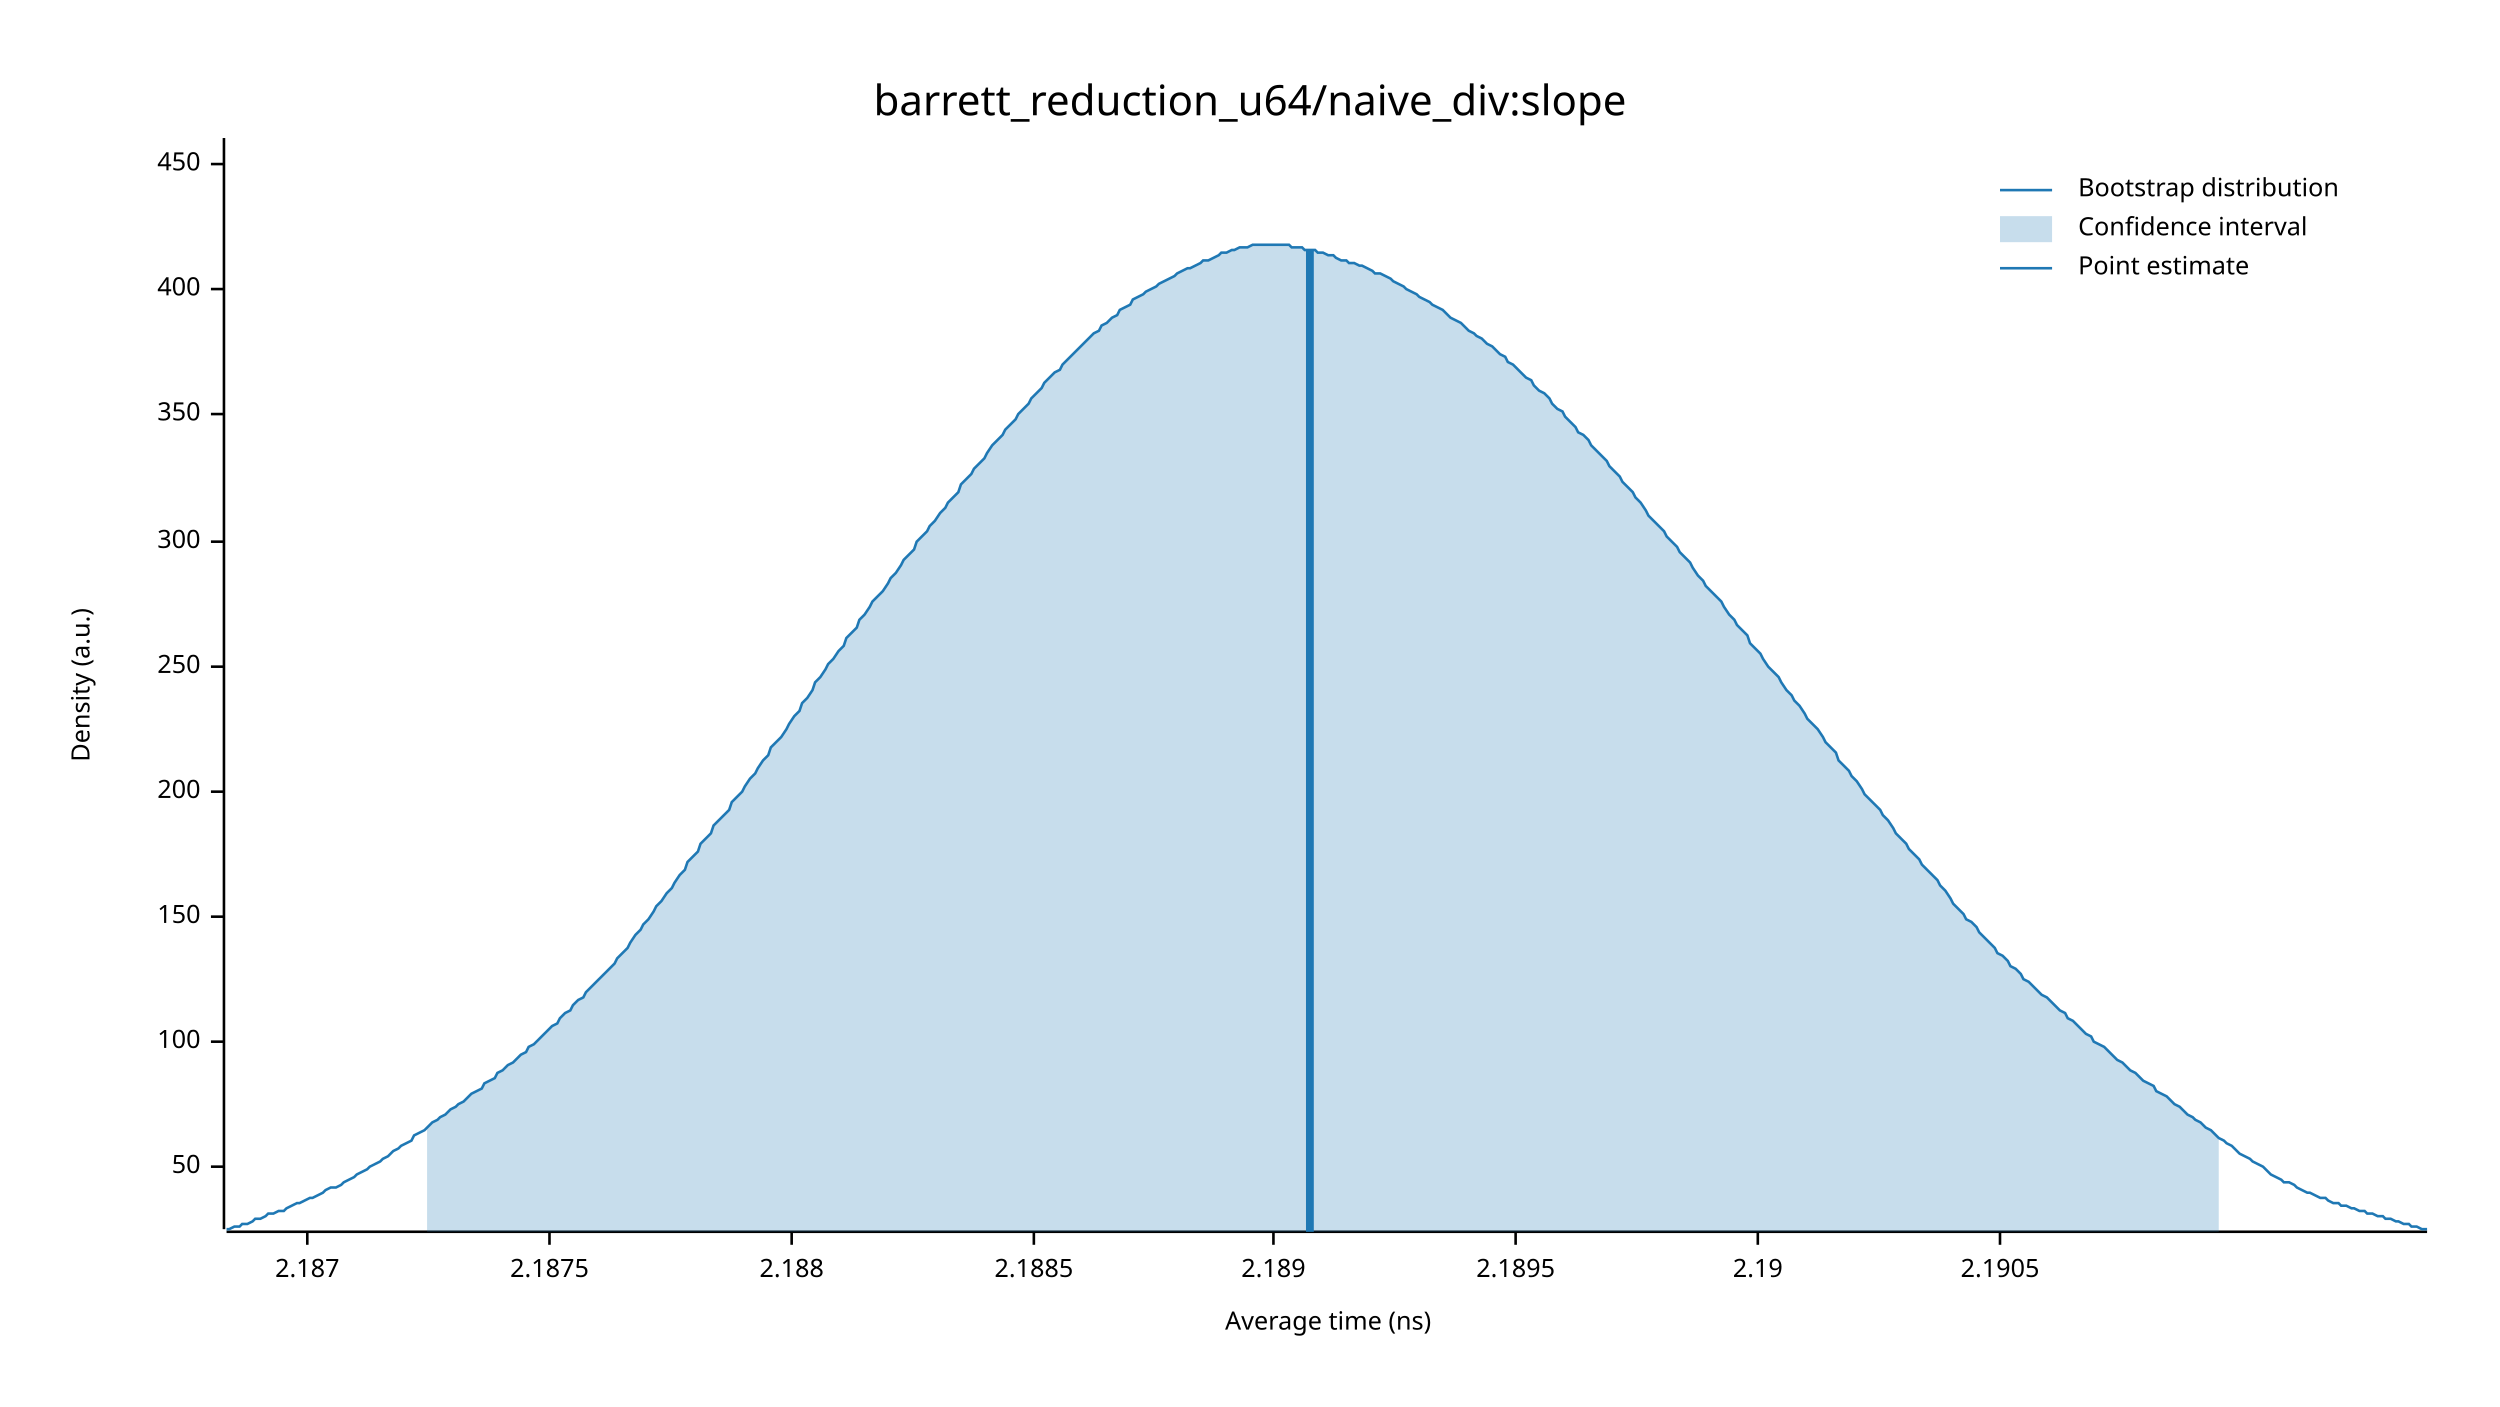
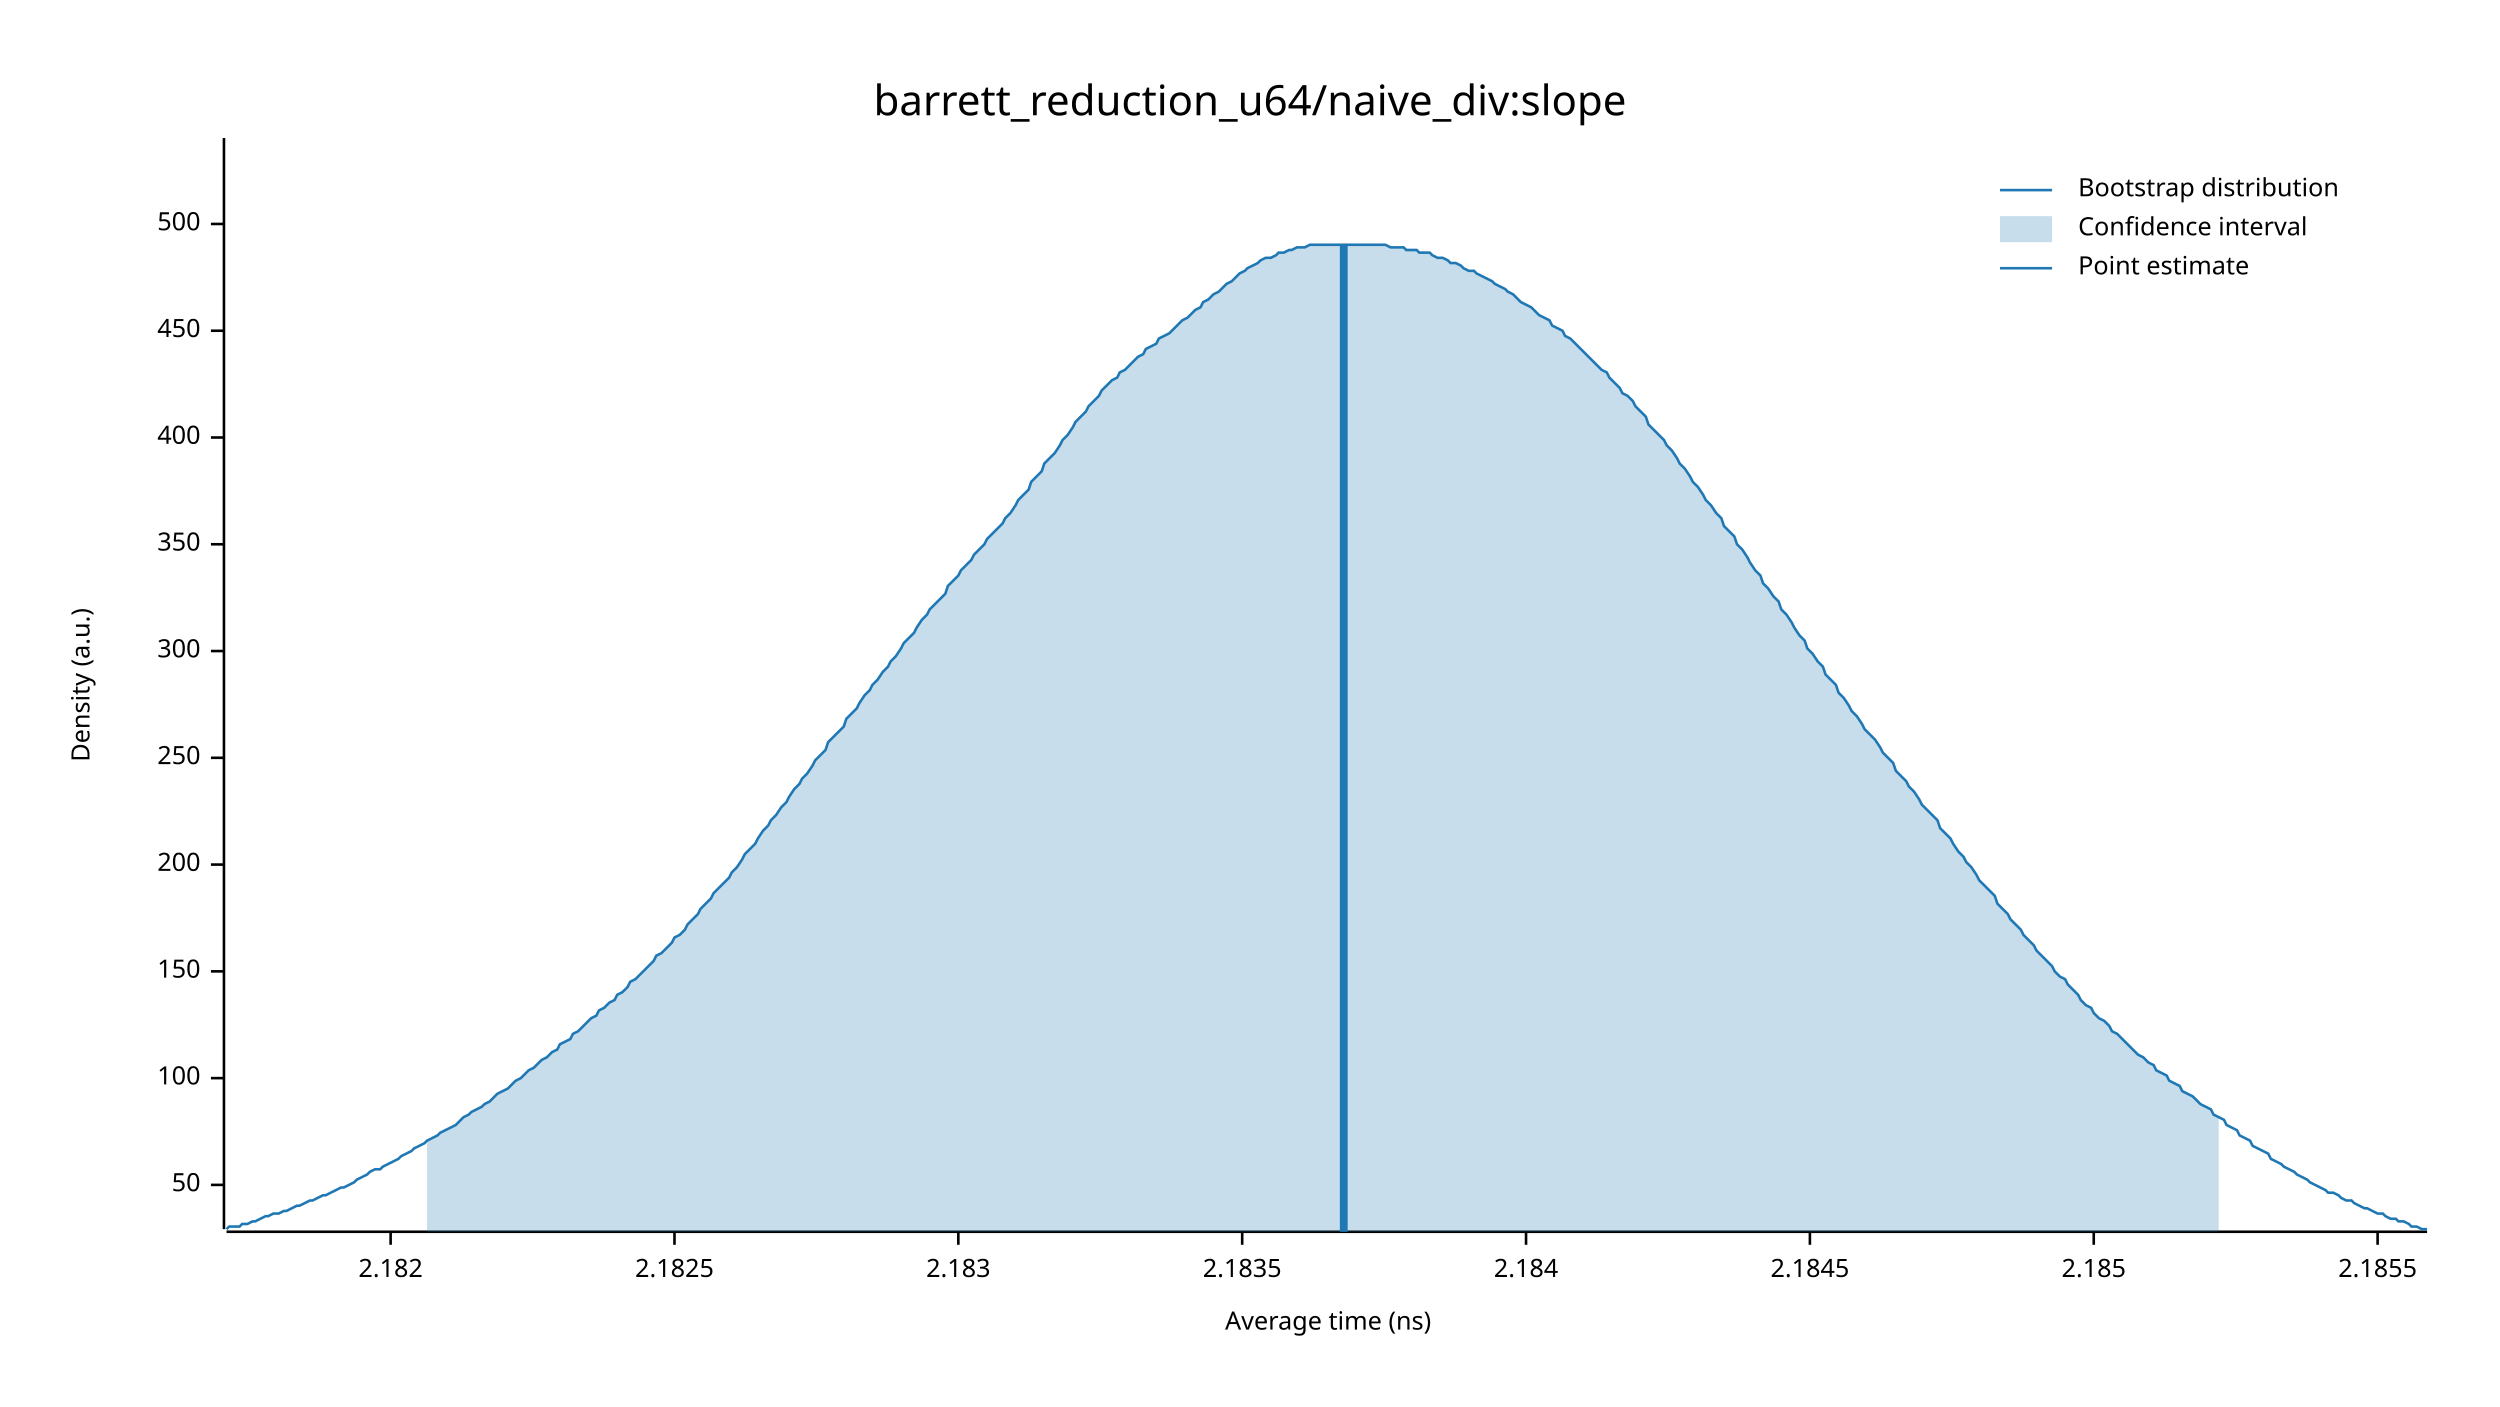
<svg xmlns="http://www.w3.org/2000/svg" width="960" height="540" viewBox="0 0 960 540">
  <text x="480" y="32" dy="0.76em" text-anchor="middle" font-family="sans-serif" font-size="16.129" opacity="1" fill="#000000">
barrett_reduction_u64/naive_div:slope
</text>
  <text x="27" y="263" dy="0.76em" text-anchor="middle" font-family="sans-serif" font-size="9.677" opacity="1" fill="#000000" transform="rotate(270, 27, 263)">
Density (a.u.)
</text>
  <text x="510" y="513" dy="-0.5ex" text-anchor="middle" font-family="sans-serif" font-size="9.677" opacity="1" fill="#000000">
Average time (ns)
</text>
  <polyline fill="none" opacity="1" stroke="#000000" stroke-width="1" points="86,53 86,472 " />
-   <text x="77" y="448" dy="0.5ex" text-anchor="end" font-family="sans-serif" font-size="9.677" opacity="1" fill="#000000">
+   <text x="77" y="455" dy="0.5ex" text-anchor="end" font-family="sans-serif" font-size="9.677" opacity="1" fill="#000000">
50
</text>
-   <polyline fill="none" opacity="1" stroke="#000000" stroke-width="1" points="81,448 86,448 " />
-   <text x="77" y="400" dy="0.5ex" text-anchor="end" font-family="sans-serif" font-size="9.677" opacity="1" fill="#000000">
+   <polyline fill="none" opacity="1" stroke="#000000" stroke-width="1" points="81,455 86,455 " />
+   <text x="77" y="414" dy="0.5ex" text-anchor="end" font-family="sans-serif" font-size="9.677" opacity="1" fill="#000000">
100
</text>
-   <polyline fill="none" opacity="1" stroke="#000000" stroke-width="1" points="81,400 86,400 " />
-   <text x="77" y="352" dy="0.5ex" text-anchor="end" font-family="sans-serif" font-size="9.677" opacity="1" fill="#000000">
+   <polyline fill="none" opacity="1" stroke="#000000" stroke-width="1" points="81,414 86,414 " />
+   <text x="77" y="373" dy="0.5ex" text-anchor="end" font-family="sans-serif" font-size="9.677" opacity="1" fill="#000000">
150
</text>
-   <polyline fill="none" opacity="1" stroke="#000000" stroke-width="1" points="81,352 86,352 " />
-   <text x="77" y="304" dy="0.5ex" text-anchor="end" font-family="sans-serif" font-size="9.677" opacity="1" fill="#000000">
+   <polyline fill="none" opacity="1" stroke="#000000" stroke-width="1" points="81,373 86,373 " />
+   <text x="77" y="332" dy="0.5ex" text-anchor="end" font-family="sans-serif" font-size="9.677" opacity="1" fill="#000000">
200
</text>
-   <polyline fill="none" opacity="1" stroke="#000000" stroke-width="1" points="81,304 86,304 " />
-   <text x="77" y="256" dy="0.5ex" text-anchor="end" font-family="sans-serif" font-size="9.677" opacity="1" fill="#000000">
+   <polyline fill="none" opacity="1" stroke="#000000" stroke-width="1" points="81,332 86,332 " />
+   <text x="77" y="291" dy="0.5ex" text-anchor="end" font-family="sans-serif" font-size="9.677" opacity="1" fill="#000000">
250
</text>
-   <polyline fill="none" opacity="1" stroke="#000000" stroke-width="1" points="81,256 86,256 " />
-   <text x="77" y="208" dy="0.5ex" text-anchor="end" font-family="sans-serif" font-size="9.677" opacity="1" fill="#000000">
+   <polyline fill="none" opacity="1" stroke="#000000" stroke-width="1" points="81,291 86,291 " />
+   <text x="77" y="250" dy="0.5ex" text-anchor="end" font-family="sans-serif" font-size="9.677" opacity="1" fill="#000000">
300
</text>
-   <polyline fill="none" opacity="1" stroke="#000000" stroke-width="1" points="81,208 86,208 " />
-   <text x="77" y="159" dy="0.5ex" text-anchor="end" font-family="sans-serif" font-size="9.677" opacity="1" fill="#000000">
+   <polyline fill="none" opacity="1" stroke="#000000" stroke-width="1" points="81,250 86,250 " />
+   <text x="77" y="209" dy="0.5ex" text-anchor="end" font-family="sans-serif" font-size="9.677" opacity="1" fill="#000000">
350
</text>
-   <polyline fill="none" opacity="1" stroke="#000000" stroke-width="1" points="81,159 86,159 " />
-   <text x="77" y="111" dy="0.5ex" text-anchor="end" font-family="sans-serif" font-size="9.677" opacity="1" fill="#000000">
+   <polyline fill="none" opacity="1" stroke="#000000" stroke-width="1" points="81,209 86,209 " />
+   <text x="77" y="168" dy="0.5ex" text-anchor="end" font-family="sans-serif" font-size="9.677" opacity="1" fill="#000000">
400
</text>
-   <polyline fill="none" opacity="1" stroke="#000000" stroke-width="1" points="81,111 86,111 " />
-   <text x="77" y="63" dy="0.5ex" text-anchor="end" font-family="sans-serif" font-size="9.677" opacity="1" fill="#000000">
+   <polyline fill="none" opacity="1" stroke="#000000" stroke-width="1" points="81,168 86,168 " />
+   <text x="77" y="127" dy="0.5ex" text-anchor="end" font-family="sans-serif" font-size="9.677" opacity="1" fill="#000000">
450
</text>
-   <polyline fill="none" opacity="1" stroke="#000000" stroke-width="1" points="81,63 86,63 " />
+   <polyline fill="none" opacity="1" stroke="#000000" stroke-width="1" points="81,127 86,127 " />
+   <text x="77" y="86" dy="0.5ex" text-anchor="end" font-family="sans-serif" font-size="9.677" opacity="1" fill="#000000">
+ 500
+ </text>
+   <polyline fill="none" opacity="1" stroke="#000000" stroke-width="1" points="81,86 86,86 " />
  <polyline fill="none" opacity="1" stroke="#000000" stroke-width="1" points="87,473 932,473 " />
-   <text x="118" y="483" dy="0.76em" text-anchor="middle" font-family="sans-serif" font-size="9.677" opacity="1" fill="#000000">
- 2.187
+   <text x="150" y="483" dy="0.76em" text-anchor="middle" font-family="sans-serif" font-size="9.677" opacity="1" fill="#000000">
+ 2.182
</text>
-   <polyline fill="none" opacity="1" stroke="#000000" stroke-width="1" points="118,473 118,478 " />
-   <text x="211" y="483" dy="0.76em" text-anchor="middle" font-family="sans-serif" font-size="9.677" opacity="1" fill="#000000">
- 2.1875
+   <polyline fill="none" opacity="1" stroke="#000000" stroke-width="1" points="150,473 150,478 " />
+   <text x="259" y="483" dy="0.76em" text-anchor="middle" font-family="sans-serif" font-size="9.677" opacity="1" fill="#000000">
+ 2.1825
</text>
-   <polyline fill="none" opacity="1" stroke="#000000" stroke-width="1" points="211,473 211,478 " />
-   <text x="304" y="483" dy="0.76em" text-anchor="middle" font-family="sans-serif" font-size="9.677" opacity="1" fill="#000000">
- 2.188
+   <polyline fill="none" opacity="1" stroke="#000000" stroke-width="1" points="259,473 259,478 " />
+   <text x="368" y="483" dy="0.76em" text-anchor="middle" font-family="sans-serif" font-size="9.677" opacity="1" fill="#000000">
+ 2.183
</text>
-   <polyline fill="none" opacity="1" stroke="#000000" stroke-width="1" points="304,473 304,478 " />
-   <text x="397" y="483" dy="0.76em" text-anchor="middle" font-family="sans-serif" font-size="9.677" opacity="1" fill="#000000">
- 2.1885
+   <polyline fill="none" opacity="1" stroke="#000000" stroke-width="1" points="368,473 368,478 " />
+   <text x="477" y="483" dy="0.76em" text-anchor="middle" font-family="sans-serif" font-size="9.677" opacity="1" fill="#000000">
+ 2.1835
</text>
-   <polyline fill="none" opacity="1" stroke="#000000" stroke-width="1" points="397,473 397,478 " />
-   <text x="489" y="483" dy="0.76em" text-anchor="middle" font-family="sans-serif" font-size="9.677" opacity="1" fill="#000000">
- 2.189
+   <polyline fill="none" opacity="1" stroke="#000000" stroke-width="1" points="477,473 477,478 " />
+   <text x="586" y="483" dy="0.76em" text-anchor="middle" font-family="sans-serif" font-size="9.677" opacity="1" fill="#000000">
+ 2.184
</text>
-   <polyline fill="none" opacity="1" stroke="#000000" stroke-width="1" points="489,473 489,478 " />
-   <text x="582" y="483" dy="0.76em" text-anchor="middle" font-family="sans-serif" font-size="9.677" opacity="1" fill="#000000">
- 2.1895
+   <polyline fill="none" opacity="1" stroke="#000000" stroke-width="1" points="586,473 586,478 " />
+   <text x="695" y="483" dy="0.76em" text-anchor="middle" font-family="sans-serif" font-size="9.677" opacity="1" fill="#000000">
+ 2.1845
</text>
-   <polyline fill="none" opacity="1" stroke="#000000" stroke-width="1" points="582,473 582,478 " />
-   <text x="675" y="483" dy="0.76em" text-anchor="middle" font-family="sans-serif" font-size="9.677" opacity="1" fill="#000000">
- 2.19
+   <polyline fill="none" opacity="1" stroke="#000000" stroke-width="1" points="695,473 695,478 " />
+   <text x="804" y="483" dy="0.76em" text-anchor="middle" font-family="sans-serif" font-size="9.677" opacity="1" fill="#000000">
+ 2.185
</text>
-   <polyline fill="none" opacity="1" stroke="#000000" stroke-width="1" points="675,473 675,478 " />
-   <text x="768" y="483" dy="0.76em" text-anchor="middle" font-family="sans-serif" font-size="9.677" opacity="1" fill="#000000">
- 2.1905
+   <polyline fill="none" opacity="1" stroke="#000000" stroke-width="1" points="804,473 804,478 " />
+   <text x="913" y="483" dy="0.76em" text-anchor="middle" font-family="sans-serif" font-size="9.677" opacity="1" fill="#000000">
+ 2.1855
</text>
-   <polyline fill="none" opacity="1" stroke="#000000" stroke-width="1" points="768,473 768,478 " />
-   <polyline fill="none" opacity="1" stroke="#1F78B4" stroke-width="1" points="87,472 88,472 90,471 92,471 93,470 95,470 97,469 98,468 100,468 102,467 103,466 105,466 107,465 109,465 110,464 112,463 114,462 115,462 117,461 119,460 120,460 122,459 124,458 125,457 127,456 129,456 131,455 132,454 134,453 136,452 137,451 139,450 141,449 142,448 144,447 146,446 147,445 149,444 151,442 153,441 154,440 156,439 158,438 159,436 161,435 163,434 164,433 166,431 168,430 169,429 171,428 173,426 175,425 176,424 178,423 180,421 181,420 183,419 185,418 186,416 188,415 190,414 191,412 193,411 195,409 197,408 198,407 200,405 202,404 203,402 205,401 207,399 208,398 210,396 212,394 214,393 215,391 217,389 219,388 220,386 222,384 224,383 225,381 227,379 229,377 230,376 232,374 234,372 236,370 237,368 239,366 241,364 242,362 244,359 246,357 247,355 249,353 251,350 252,348 254,346 256,343 258,341 259,339 261,336 263,334 264,331 266,329 268,327 269,324 271,322 273,320 274,317 276,315 278,313 280,311 281,308 283,306 285,304 286,302 288,299 290,297 291,295 293,292 295,290 296,287 298,285 300,283 302,280 303,278 305,275 307,273 308,270 310,268 312,265 313,262 315,260 317,257 318,255 320,253 322,250 324,248 325,245 327,243 329,241 330,238 332,236 334,233 335,231 337,229 339,227 341,224 342,222 344,220 346,217 347,215 349,213 351,211 352,208 354,206 356,204 357,202 359,200 361,197 363,195 364,193 366,191 368,189 369,186 371,184 373,182 374,180 376,178 378,176 379,174 381,171 383,169 385,167 386,165 388,163 390,161 391,159 393,157 395,155 396,153 398,151 400,149 401,147 403,145 405,143 407,142 408,140 410,138 412,136 413,135 415,133 417,131 418,130 420,128 422,127 423,125 425,124 427,122 429,121 430,119 432,118 434,117 435,115 437,114 439,113 440,112 442,111 444,110 445,109 447,108 449,107 451,106 452,105 454,104 456,103 457,103 459,102 461,101 462,100 464,100 466,99 468,98 469,97 471,97 473,96 474,96 476,95 478,95 479,95 481,94 483,94 484,94 486,94 488,94 490,94 491,94 493,94 495,94 496,95 498,95 500,95 501,96 503,96 505,96 506,97 508,97 510,98 512,98 513,99 515,100 517,100 518,101 520,101 522,102 523,102 525,103 527,104 528,105 530,105 532,106 534,107 535,108 537,109 539,110 540,111 542,112 544,113 545,114 547,115 549,116 550,117 552,118 554,119 556,121 557,122 559,123 561,124 562,125 564,127 566,128 567,129 569,130 571,132 573,133 574,134 576,136 578,137 579,139 581,140 583,142 584,143 586,145 588,146 589,148 591,150 593,151 595,153 596,155 598,157 600,158 601,160 603,162 605,164 606,166 608,167 610,169 611,171 613,173 615,175 617,177 618,179 620,181 622,183 623,185 625,187 627,189 628,191 630,193 632,196 633,198 635,200 637,202 639,204 640,206 642,208 644,210 645,212 647,214 649,216 650,218 652,221 654,223 655,225 657,227 659,229 661,231 662,233 664,236 666,238 667,240 669,242 671,244 672,247 674,249 676,251 677,253 679,256 681,258 683,260 684,262 686,265 688,267 689,269 691,271 693,274 694,276 696,278 698,280 700,283 701,285 703,287 705,289 706,292 708,294 710,296 711,298 713,300 715,303 716,305 718,307 720,309 722,311 723,313 725,315 727,318 728,320 730,322 732,324 733,326 735,328 737,330 738,332 740,334 742,336 744,338 745,340 747,342 749,345 750,347 752,349 754,351 755,353 757,354 759,356 760,358 762,360 764,362 766,364 767,366 769,367 771,369 772,371 774,372 776,374 777,376 779,377 781,379 782,380 784,382 786,383 788,385 789,386 791,388 793,389 794,391 796,392 798,394 799,395 801,397 803,398 804,400 806,401 808,402 810,404 811,405 813,407 815,408 816,409 818,411 820,412 821,413 823,415 825,416 827,417 828,419 830,420 832,421 833,422 835,424 837,425 838,426 840,428 842,429 843,430 845,431 847,433 849,434 850,435 852,437 854,438 855,439 857,440 859,442 860,443 862,444 864,445 865,446 867,447 869,448 871,450 872,451 874,452 876,453 877,454 879,454 881,455 882,456 884,457 886,458 887,458 889,459 891,460 893,460 894,461 896,462 898,462 899,463 901,463 903,464 904,464 906,465 908,465 909,466 911,466 913,467 915,467 916,468 918,468 920,469 921,469 923,470 925,470 926,471 928,471 930,472 932,472 " />
-   <polygon opacity="0.25" fill="#1F78B4" points="164,433 166,431 168,430 169,429 171,428 173,426 175,425 176,424 178,423 180,421 181,420 183,419 185,418 186,416 188,415 190,414 191,412 193,411 195,409 197,408 198,407 200,405 202,404 203,402 205,401 207,399 208,398 210,396 212,394 214,393 215,391 217,389 219,388 220,386 222,384 224,383 225,381 227,379 229,377 230,376 232,374 234,372 236,370 237,368 239,366 241,364 242,362 244,359 246,357 247,355 249,353 251,350 252,348 254,346 256,343 258,341 259,339 261,336 263,334 264,331 266,329 268,327 269,324 271,322 273,320 274,317 276,315 278,313 280,311 281,308 283,306 285,304 286,302 288,299 290,297 291,295 293,292 295,290 296,287 298,285 300,283 302,280 303,278 305,275 307,273 308,270 310,268 312,265 313,262 315,260 317,257 318,255 320,253 322,250 324,248 325,245 327,243 329,241 330,238 332,236 334,233 335,231 337,229 339,227 341,224 342,222 344,220 346,217 347,215 349,213 351,211 352,208 354,206 356,204 357,202 359,200 361,197 363,195 364,193 366,191 368,189 369,186 371,184 373,182 374,180 376,178 378,176 379,174 381,171 383,169 385,167 386,165 388,163 390,161 391,159 393,157 395,155 396,153 398,151 400,149 401,147 403,145 405,143 407,142 408,140 410,138 412,136 413,135 415,133 417,131 418,130 420,128 422,127 423,125 425,124 427,122 429,121 430,119 432,118 434,117 435,115 437,114 439,113 440,112 442,111 444,110 445,109 447,108 449,107 451,106 452,105 454,104 456,103 457,103 459,102 461,101 462,100 464,100 466,99 468,98 469,97 471,97 473,96 474,96 476,95 478,95 479,95 481,94 483,94 484,94 486,94 488,94 490,94 491,94 493,94 495,94 496,95 498,95 500,95 501,96 503,96 505,96 506,97 508,97 510,98 512,98 513,99 515,100 517,100 518,101 520,101 522,102 523,102 525,103 527,104 528,105 530,105 532,106 534,107 535,108 537,109 539,110 540,111 542,112 544,113 545,114 547,115 549,116 550,117 552,118 554,119 556,121 557,122 559,123 561,124 562,125 564,127 566,128 567,129 569,130 571,132 573,133 574,134 576,136 578,137 579,139 581,140 583,142 584,143 586,145 588,146 589,148 591,150 593,151 595,153 596,155 598,157 600,158 601,160 603,162 605,164 606,166 608,167 610,169 611,171 613,173 615,175 617,177 618,179 620,181 622,183 623,185 625,187 627,189 628,191 630,193 632,196 633,198 635,200 637,202 639,204 640,206 642,208 644,210 645,212 647,214 649,216 650,218 652,221 654,223 655,225 657,227 659,229 661,231 662,233 664,236 666,238 667,240 669,242 671,244 672,247 674,249 676,251 677,253 679,256 681,258 683,260 684,262 686,265 688,267 689,269 691,271 693,274 694,276 696,278 698,280 700,283 701,285 703,287 705,289 706,292 708,294 710,296 711,298 713,300 715,303 716,305 718,307 720,309 722,311 723,313 725,315 727,318 728,320 730,322 732,324 733,326 735,328 737,330 738,332 740,334 742,336 744,338 745,340 747,342 749,345 750,347 752,349 754,351 755,353 757,354 759,356 760,358 762,360 764,362 766,364 767,366 769,367 771,369 772,371 774,372 776,374 777,376 779,377 781,379 782,380 784,382 786,383 788,385 789,386 791,388 793,389 794,391 796,392 798,394 799,395 801,397 803,398 804,400 806,401 808,402 810,404 811,405 813,407 815,408 816,409 818,411 820,412 821,413 823,415 825,416 827,417 828,419 830,420 832,421 833,422 835,424 837,425 838,426 840,428 842,429 843,430 845,431 847,433 849,434 850,435 852,437 852,473 164,473 " />
-   <polyline fill="none" opacity="1" stroke="#1F78B4" stroke-width="3" points="503,473 503,96 " />
+   <polyline fill="none" opacity="1" stroke="#000000" stroke-width="1" points="913,473 913,478 " />
+   <polyline fill="none" opacity="1" stroke="#1F78B4" stroke-width="1" points="87,472 88,471 90,471 92,471 93,470 95,470 97,469 98,469 100,468 102,467 103,467 105,466 107,466 109,465 110,465 112,464 114,463 115,463 117,462 119,461 120,461 122,460 124,459 125,459 127,458 129,457 131,456 132,456 134,455 136,454 137,453 139,452 141,451 142,450 144,449 146,449 147,448 149,447 151,446 153,445 154,444 156,443 158,442 159,441 161,440 163,439 164,438 166,437 168,436 169,435 171,434 173,433 175,432 176,431 178,429 180,428 181,427 183,426 185,425 186,424 188,423 190,421 191,420 193,419 195,418 197,416 198,415 200,414 202,412 203,411 205,410 207,408 208,407 210,406 212,404 214,403 215,401 217,400 219,399 220,397 222,396 224,394 225,393 227,391 229,390 230,388 232,387 234,385 236,384 237,382 239,381 241,379 242,377 244,376 246,374 247,373 249,371 251,369 252,367 254,366 256,364 258,362 259,360 261,359 263,357 264,355 266,353 268,351 269,349 271,347 273,345 274,343 276,341 278,339 280,337 281,335 283,333 285,330 286,328 288,326 290,324 291,322 293,319 295,317 296,315 298,313 300,310 302,308 303,306 305,303 307,301 308,299 310,297 312,294 313,292 315,290 317,288 318,285 320,283 322,281 324,279 325,276 327,274 329,272 330,270 332,267 334,265 335,263 337,261 339,258 341,256 342,254 344,252 346,249 347,247 349,245 351,243 352,241 354,238 356,236 357,234 359,232 361,230 363,228 364,225 366,223 368,221 369,219 371,217 373,215 374,213 376,211 378,209 379,207 381,205 383,203 385,201 386,199 388,197 390,194 391,192 393,190 395,188 396,185 398,183 400,181 401,178 403,176 405,174 407,171 408,169 410,167 412,164 413,162 415,160 417,158 418,156 420,154 422,152 423,150 425,148 427,146 429,145 430,143 432,142 434,140 435,139 437,137 439,136 440,134 442,133 444,132 445,130 447,129 449,128 451,126 452,125 454,123 456,122 457,121 459,119 461,118 462,116 464,115 466,113 468,112 469,111 471,109 473,108 474,107 476,105 478,104 479,103 481,102 483,101 484,100 486,99 488,99 490,98 491,97 493,97 495,96 496,96 498,95 500,95 501,95 503,94 505,94 506,94 508,94 510,94 512,94 513,94 515,94 517,94 518,94 520,94 522,94 523,94 525,94 527,94 528,94 530,94 532,94 534,95 535,95 537,95 539,95 540,96 542,96 544,96 545,97 547,97 549,97 550,98 552,99 554,99 556,100 557,101 559,101 561,102 562,103 564,104 566,104 567,105 569,106 571,107 573,108 574,109 576,110 578,111 579,112 581,113 583,115 584,116 586,117 588,118 589,119 591,121 593,122 595,123 596,125 598,126 600,127 601,129 603,130 605,132 606,133 608,135 610,137 611,138 613,140 615,142 617,143 618,145 620,147 622,149 623,151 625,152 627,154 628,156 630,158 632,160 633,163 635,165 637,167 639,169 640,171 642,173 644,176 645,178 647,180 649,183 650,185 652,187 654,190 655,192 657,194 659,197 661,199 662,202 664,204 666,206 667,209 669,211 671,214 672,216 674,219 676,221 677,224 679,226 681,229 683,231 684,234 686,236 688,239 689,241 691,244 693,246 694,249 696,251 698,254 700,256 701,259 703,261 705,263 706,266 708,268 710,271 711,273 713,275 715,278 716,280 718,282 720,284 722,287 723,289 725,291 727,293 728,296 730,298 732,300 733,302 735,304 737,307 738,309 740,311 742,313 744,315 745,318 747,320 749,322 750,324 752,327 754,329 755,331 757,333 759,336 760,338 762,340 764,342 766,344 767,347 769,349 771,351 772,353 774,355 776,357 777,359 779,361 781,363 782,365 784,367 786,369 788,371 789,373 791,375 793,376 794,378 796,380 798,382 799,384 801,386 803,387 804,389 806,391 808,392 810,394 811,396 813,397 815,399 816,400 818,402 820,404 821,405 823,406 825,408 827,409 828,411 830,412 832,413 833,415 835,416 837,417 838,419 840,420 842,421 843,422 845,424 847,425 849,426 850,428 852,429 854,430 855,432 857,433 859,434 860,436 862,437 864,438 865,440 867,441 869,442 871,443 872,445 874,446 876,447 877,448 879,449 881,450 882,451 884,452 886,453 887,454 889,455 891,456 893,457 894,458 896,458 898,459 899,460 901,461 903,461 904,462 906,463 908,464 909,464 911,465 913,466 915,466 916,467 918,468 920,468 921,469 923,469 925,470 926,471 928,471 930,472 932,472 " />
+   <polygon opacity="0.25" fill="#1F78B4" points="164,438 166,437 168,436 169,435 171,434 173,433 175,432 176,431 178,429 180,428 181,427 183,426 185,425 186,424 188,423 190,421 191,420 193,419 195,418 197,416 198,415 200,414 202,412 203,411 205,410 207,408 208,407 210,406 212,404 214,403 215,401 217,400 219,399 220,397 222,396 224,394 225,393 227,391 229,390 230,388 232,387 234,385 236,384 237,382 239,381 241,379 242,377 244,376 246,374 247,373 249,371 251,369 252,367 254,366 256,364 258,362 259,360 261,359 263,357 264,355 266,353 268,351 269,349 271,347 273,345 274,343 276,341 278,339 280,337 281,335 283,333 285,330 286,328 288,326 290,324 291,322 293,319 295,317 296,315 298,313 300,310 302,308 303,306 305,303 307,301 308,299 310,297 312,294 313,292 315,290 317,288 318,285 320,283 322,281 324,279 325,276 327,274 329,272 330,270 332,267 334,265 335,263 337,261 339,258 341,256 342,254 344,252 346,249 347,247 349,245 351,243 352,241 354,238 356,236 357,234 359,232 361,230 363,228 364,225 366,223 368,221 369,219 371,217 373,215 374,213 376,211 378,209 379,207 381,205 383,203 385,201 386,199 388,197 390,194 391,192 393,190 395,188 396,185 398,183 400,181 401,178 403,176 405,174 407,171 408,169 410,167 412,164 413,162 415,160 417,158 418,156 420,154 422,152 423,150 425,148 427,146 429,145 430,143 432,142 434,140 435,139 437,137 439,136 440,134 442,133 444,132 445,130 447,129 449,128 451,126 452,125 454,123 456,122 457,121 459,119 461,118 462,116 464,115 466,113 468,112 469,111 471,109 473,108 474,107 476,105 478,104 479,103 481,102 483,101 484,100 486,99 488,99 490,98 491,97 493,97 495,96 496,96 498,95 500,95 501,95 503,94 505,94 506,94 508,94 510,94 512,94 513,94 515,94 517,94 518,94 520,94 522,94 523,94 525,94 527,94 528,94 530,94 532,94 534,95 535,95 537,95 539,95 540,96 542,96 544,96 545,97 547,97 549,97 550,98 552,99 554,99 556,100 557,101 559,101 561,102 562,103 564,104 566,104 567,105 569,106 571,107 573,108 574,109 576,110 578,111 579,112 581,113 583,115 584,116 586,117 588,118 589,119 591,121 593,122 595,123 596,125 598,126 600,127 601,129 603,130 605,132 606,133 608,135 610,137 611,138 613,140 615,142 617,143 618,145 620,147 622,149 623,151 625,152 627,154 628,156 630,158 632,160 633,163 635,165 637,167 639,169 640,171 642,173 644,176 645,178 647,180 649,183 650,185 652,187 654,190 655,192 657,194 659,197 661,199 662,202 664,204 666,206 667,209 669,211 671,214 672,216 674,219 676,221 677,224 679,226 681,229 683,231 684,234 686,236 688,239 689,241 691,244 693,246 694,249 696,251 698,254 700,256 701,259 703,261 705,263 706,266 708,268 710,271 711,273 713,275 715,278 716,280 718,282 720,284 722,287 723,289 725,291 727,293 728,296 730,298 732,300 733,302 735,304 737,307 738,309 740,311 742,313 744,315 745,318 747,320 749,322 750,324 752,327 754,329 755,331 757,333 759,336 760,338 762,340 764,342 766,344 767,347 769,349 771,351 772,353 774,355 776,357 777,359 779,361 781,363 782,365 784,367 786,369 788,371 789,373 791,375 793,376 794,378 796,380 798,382 799,384 801,386 803,387 804,389 806,391 808,392 810,394 811,396 813,397 815,399 816,400 818,402 820,404 821,405 823,406 825,408 827,409 828,411 830,412 832,413 833,415 835,416 837,417 838,419 840,420 842,421 843,422 845,424 847,425 849,426 850,428 852,429 852,473 164,473 " />
+   <polyline fill="none" opacity="1" stroke="#1F78B4" stroke-width="3" points="516,473 516,94 " />
  <text x="798" y="68" dy="0.76em" text-anchor="start" font-family="sans-serif" font-size="9.677" opacity="1" fill="#000000">
Bootstrap distribution
</text>
  <text x="798" y="83" dy="0.76em" text-anchor="start" font-family="sans-serif" font-size="9.677" opacity="1" fill="#000000">
Confidence interval
</text>
  <text x="798" y="98" dy="0.76em" text-anchor="start" font-family="sans-serif" font-size="9.677" opacity="1" fill="#000000">
Point estimate
</text>
  <polyline fill="none" opacity="1" stroke="#1F78B4" stroke-width="1" points="768,73 788,73 " />
  <rect x="768" y="83" width="20" height="10" opacity="0.25" fill="#1F78B4" stroke="none" />
  <polyline fill="none" opacity="1" stroke="#1F78B4" stroke-width="1" points="768,103 788,103 " />
</svg>
